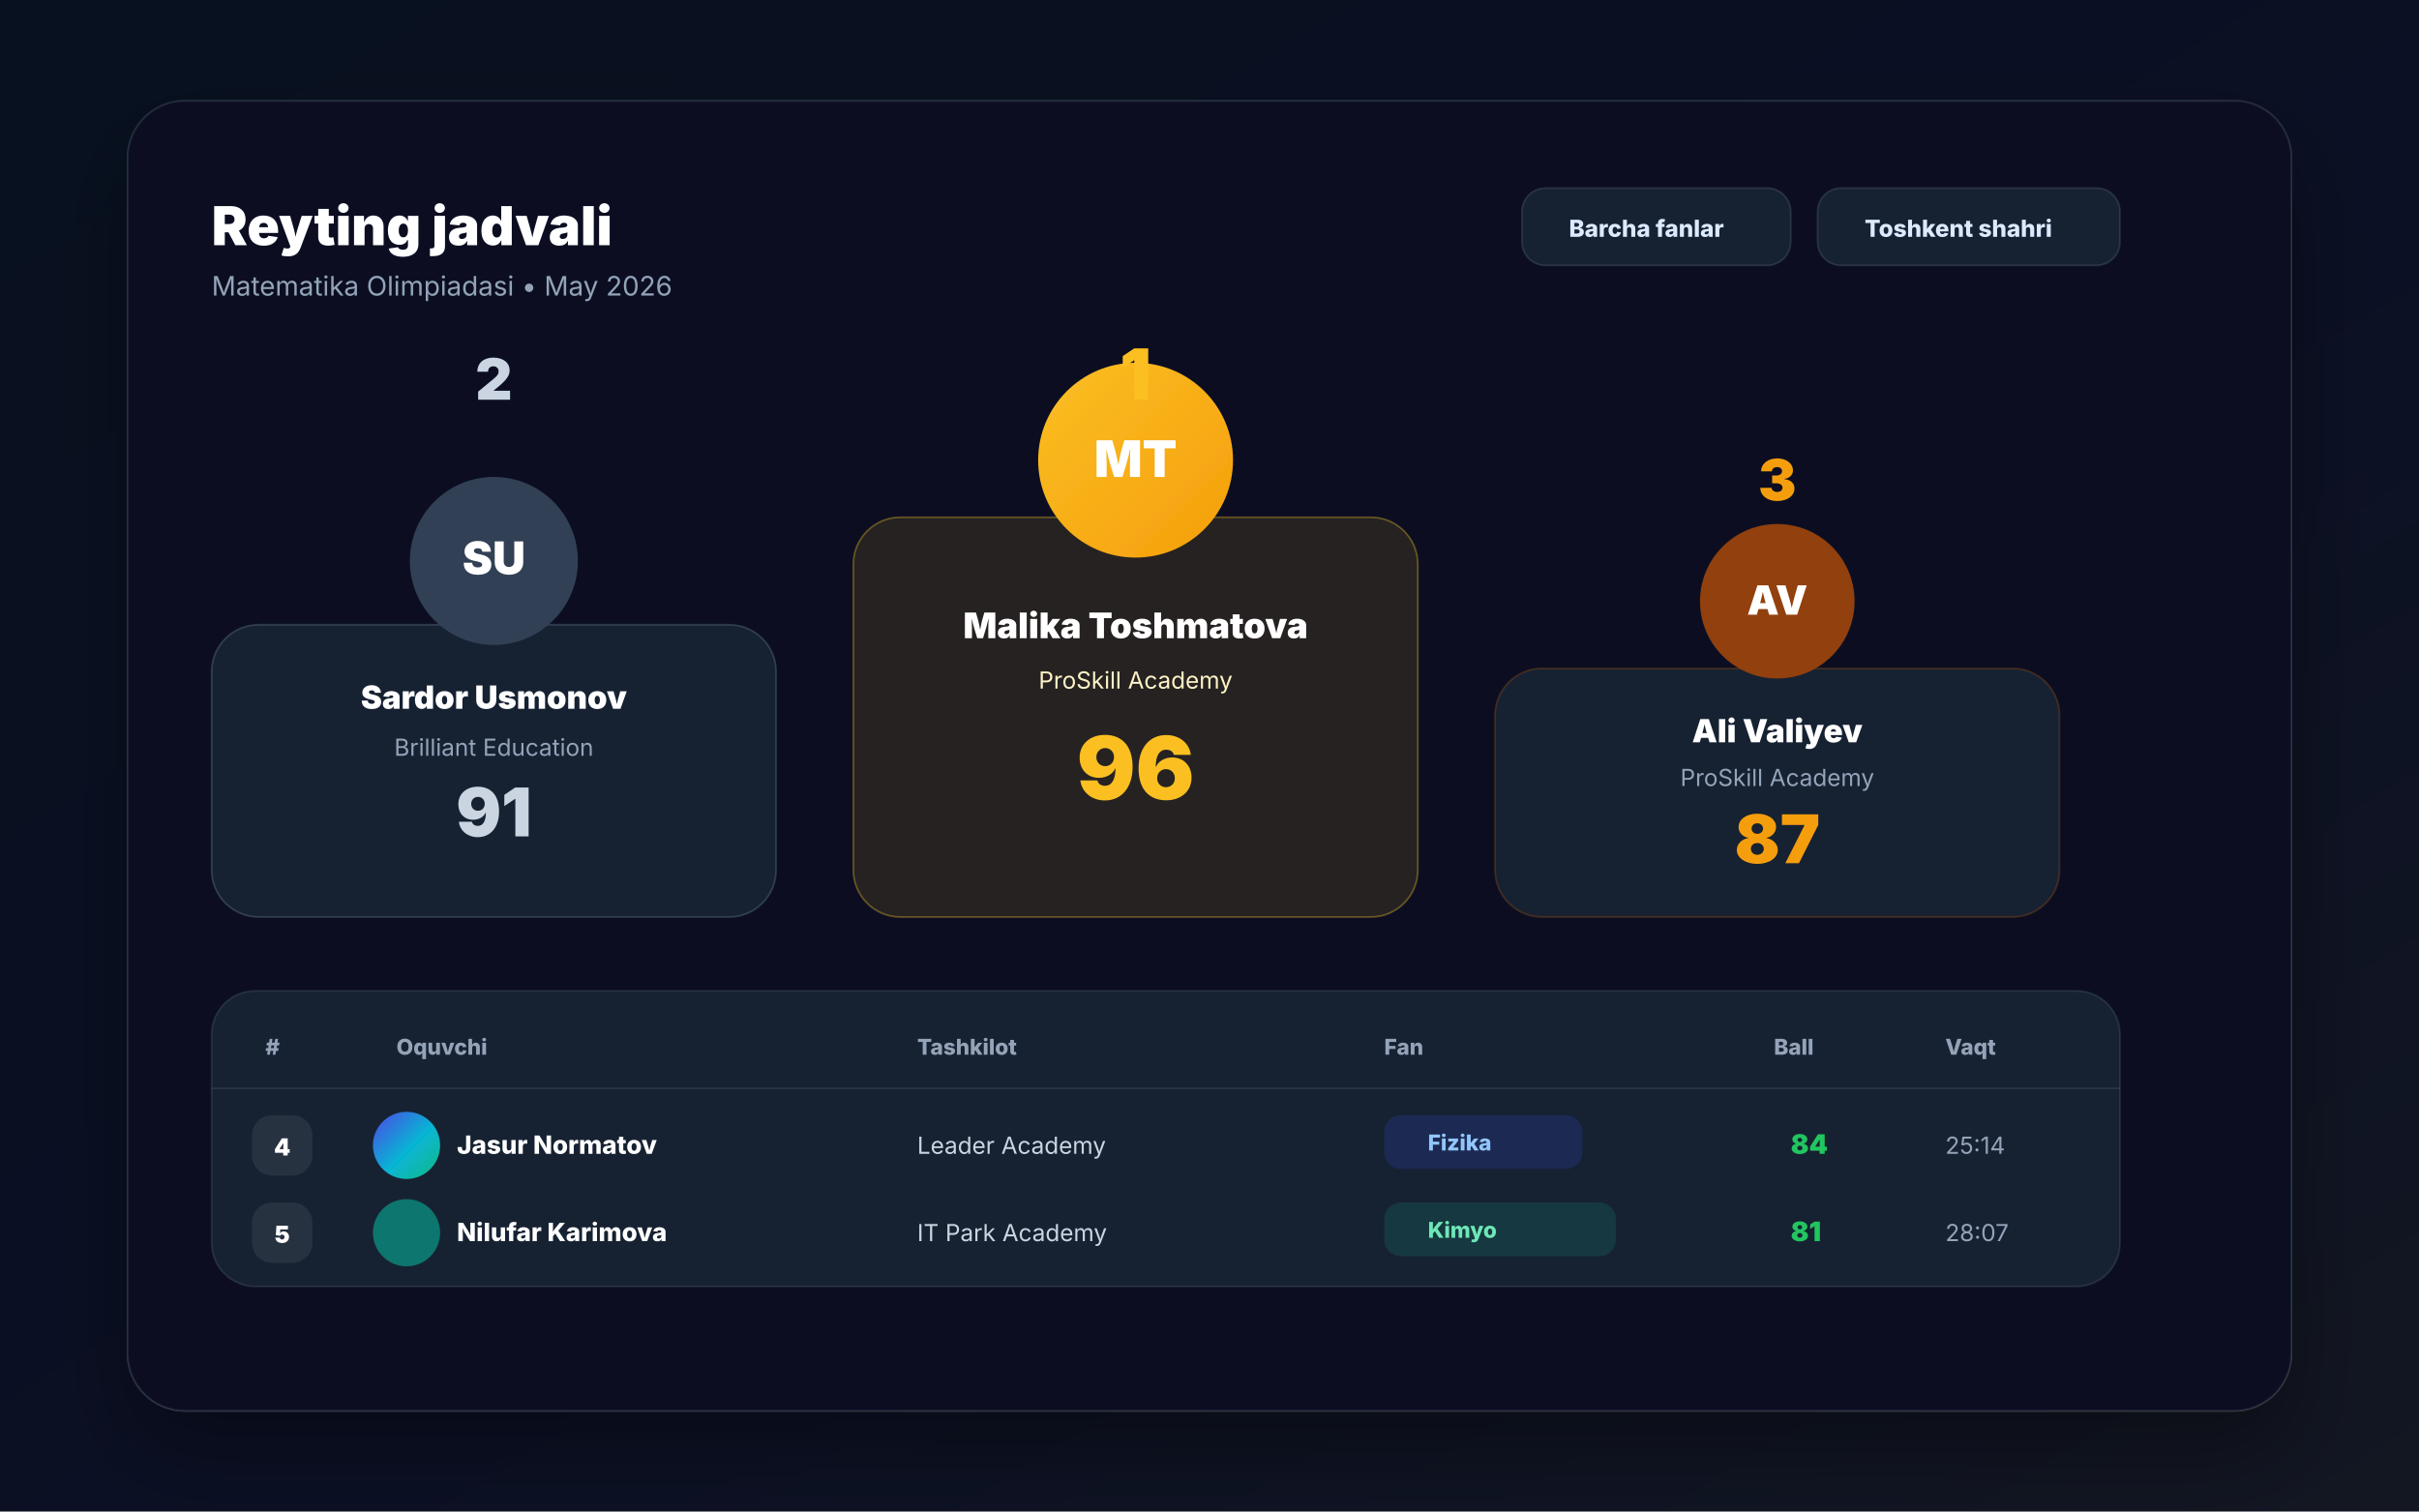
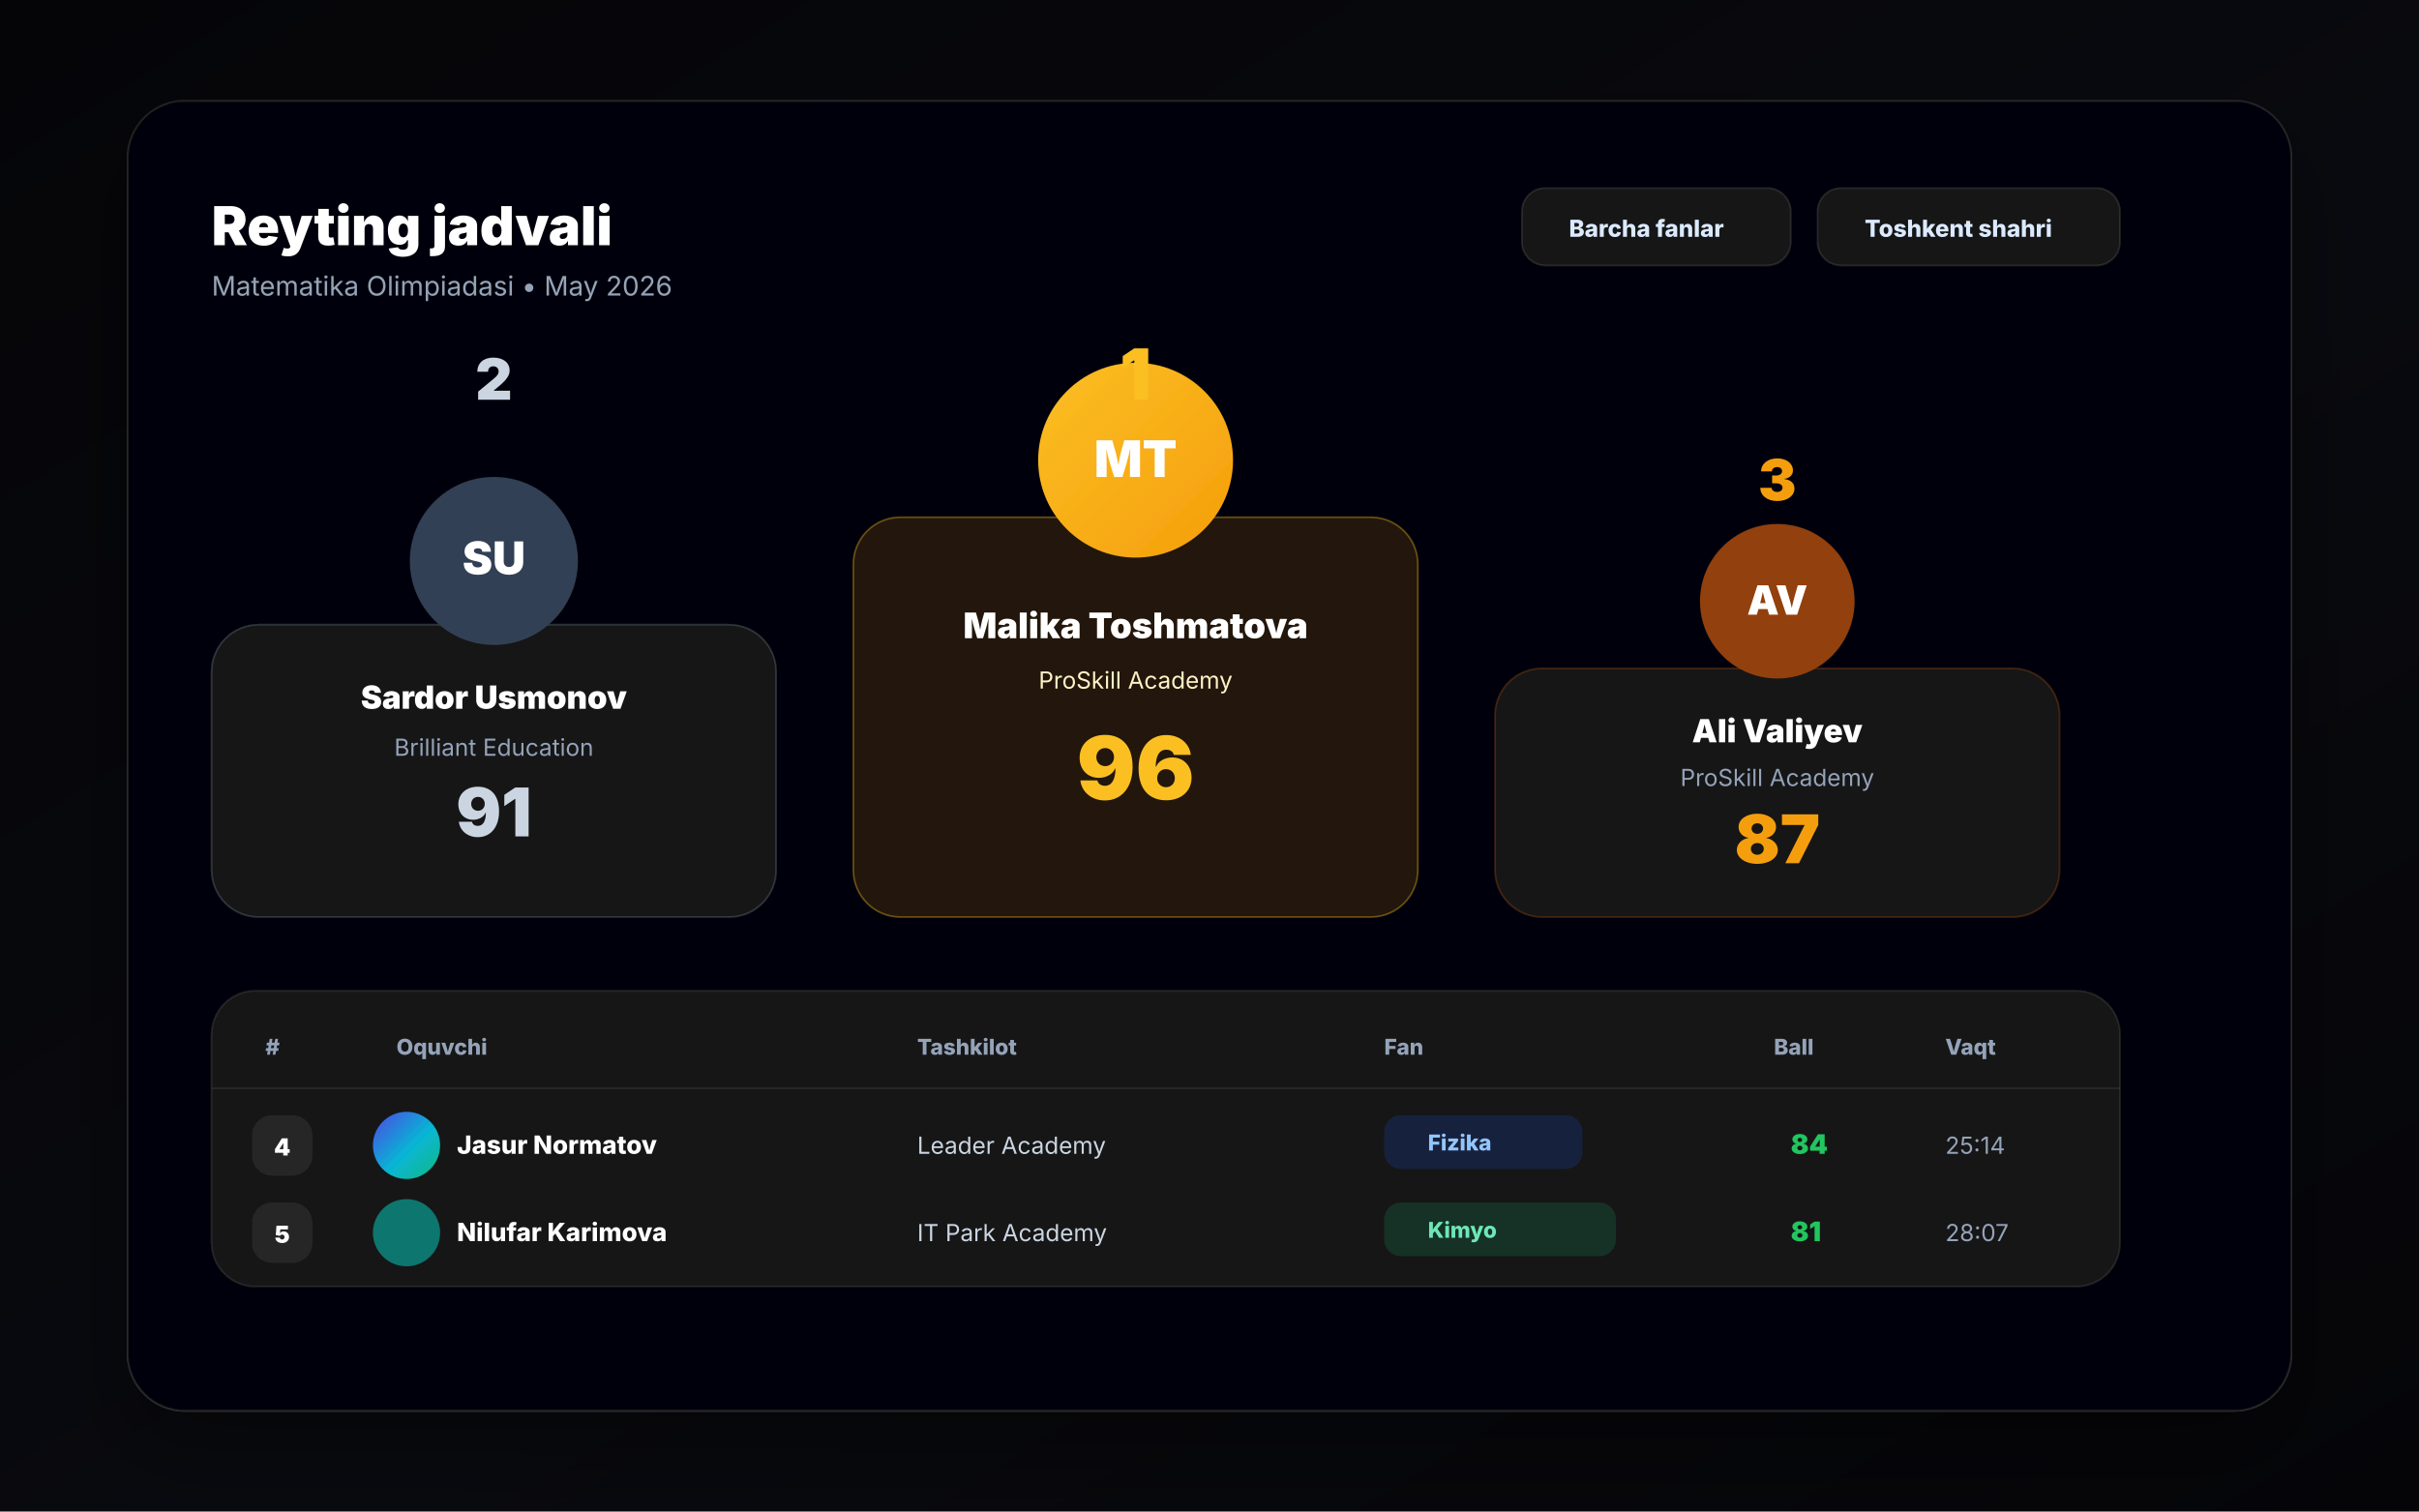
<svg xmlns="http://www.w3.org/2000/svg" width="1440" height="900" viewBox="0 0 1440 900" role="img" aria-labelledby="title desc">
  <defs>
    <linearGradient id="bg" x1="0" y1="0" x2="1" y2="1">
-       <stop offset="0" stop-color="#08111f" />
-       <stop offset="0.56" stop-color="#0b1024" />
-       <stop offset="1" stop-color="#131722" />
+       <stop offset="0" stop-color="#050508" />
+       <stop offset="0.56" stop-color="#090a0f" />
+       <stop offset="1" stop-color="#050508" />
    </linearGradient>
    <linearGradient id="gold" x1="0" y1="0" x2="1" y2="1">
      <stop offset="0" stop-color="#fbbf24" />
      <stop offset="1" stop-color="#f59e0b" />
    </linearGradient>
    <linearGradient id="brand" x1="0" y1="0" x2="1" y2="1">
      <stop offset="0" stop-color="#4f46e5" />
      <stop offset="0.55" stop-color="#06b6d4" />
      <stop offset="1" stop-color="#10b981" />
    </linearGradient>
    <filter id="shadow" x="-20%" y="-20%" width="140%" height="140%">
      <feDropShadow dx="0" dy="24" stdDeviation="24" flood-color="#000000" flood-opacity="0.34" />
    </filter>
  </defs>
  <rect width="1440" height="900" fill="url(#bg)" />
  <g filter="url(#shadow)" font-family="Inter, Arial, sans-serif">
-     <rect x="76" y="60" width="1288" height="780" rx="34" fill="#071124" stroke="#fff" stroke-opacity="0.11" />
+     <rect x="76" y="60" width="1288" height="780" rx="34" fill="#050508" stroke="#fff" stroke-opacity="0.11" />
    <g transform="translate(126 112)">
      <text x="0" y="34" fill="#fff" font-size="32" font-weight="850">Reyting jadvali</text>
      <text x="0" y="64" fill="#94a3b8" font-size="16">Matematika Olimpiadasi • May 2026</text>
      <rect x="780" y="0" width="160" height="46" rx="14" fill="#ffffff" fill-opacity="0.07" stroke="#ffffff" stroke-opacity="0.11" />
      <text x="808" y="29" fill="#dbeafe" font-size="14" font-weight="800">Barcha fanlar</text>
      <rect x="956" y="0" width="180" height="46" rx="14" fill="#ffffff" fill-opacity="0.07" stroke="#ffffff" stroke-opacity="0.11" />
      <text x="984" y="29" fill="#dbeafe" font-size="14" font-weight="800">Toshkent shahri</text>
    </g>
    <g transform="translate(126 216)">
      <rect x="0" y="156" width="336" height="174" rx="28" fill="#ffffff" fill-opacity="0.07" stroke="#94a3b8" stroke-opacity="0.26" />
      <circle cx="168" cy="118" r="50" fill="#334155" />
      <text x="168" y="126" text-anchor="middle" fill="#fff" font-size="27" font-weight="850">SU</text>
      <text x="168" y="206" text-anchor="middle" fill="#fff" font-size="19" font-weight="850">Sardor Usmonov</text>
      <text x="168" y="234" text-anchor="middle" fill="#94a3b8" font-size="14">Brilliant Education</text>
      <text x="168" y="282" text-anchor="middle" fill="#cbd5e1" font-size="40" font-weight="900">91</text>
      <text x="168" y="22" text-anchor="middle" fill="#cbd5e1" font-size="34" font-weight="900">2</text>
      <rect x="382" y="92" width="336" height="238" rx="28" fill="#f59e0b" fill-opacity="0.13" stroke="#fbbf24" stroke-opacity="0.36" />
      <circle cx="550" cy="58" r="58" fill="url(#gold)" />
      <text x="550" y="68" text-anchor="middle" fill="#fff" font-size="30" font-weight="900">MT</text>
      <text x="550" y="164" text-anchor="middle" fill="#fff" font-size="21" font-weight="850">Malika Toshmatova</text>
      <text x="550" y="194" text-anchor="middle" fill="#fef3c7" font-size="14">ProSkill Academy</text>
      <text x="550" y="260" text-anchor="middle" fill="#fbbf24" font-size="52" font-weight="950">96</text>
      <text x="550" y="22" text-anchor="middle" fill="#fbbf24" font-size="42" font-weight="950">1</text>
      <rect x="764" y="182" width="336" height="148" rx="28" fill="#ffffff" fill-opacity="0.07" stroke="#b45309" stroke-opacity="0.32" />
      <circle cx="932" cy="142" r="46" fill="#92400e" />
      <text x="932" y="150" text-anchor="middle" fill="#fff" font-size="24" font-weight="850">AV</text>
      <text x="932" y="226" text-anchor="middle" fill="#fff" font-size="19" font-weight="850">Ali Valiyev</text>
      <text x="932" y="252" text-anchor="middle" fill="#94a3b8" font-size="14">ProSkill Academy</text>
      <text x="932" y="298" text-anchor="middle" fill="#f59e0b" font-size="40" font-weight="900">87</text>
      <text x="932" y="82" text-anchor="middle" fill="#f59e0b" font-size="34" font-weight="900">3</text>
    </g>
    <g transform="translate(126 590)">
      <rect width="1136" height="176" rx="26" fill="#ffffff" fill-opacity="0.07" stroke="#ffffff" stroke-opacity="0.1" />
      <g fill="#94a3b8" font-size="13" font-weight="800">
        <text x="32" y="38">#</text>
        <text x="110" y="38">Oquvchi</text>
        <text x="420" y="38">Tashkilot</text>
        <text x="698" y="38">Fan</text>
        <text x="930" y="38">Ball</text>
        <text x="1032" y="38">Vaqt</text>
      </g>
      <path d="M0 58h1136" stroke="#fff" stroke-opacity="0.08" />
      <g transform="translate(0 68)">
        <rect x="24" y="6" width="36" height="36" rx="12" fill="#ffffff" fill-opacity="0.07" />
        <text x="42" y="30" text-anchor="middle" fill="#fff" font-size="14" font-weight="850">4</text>
        <circle cx="116" cy="24" r="20" fill="url(#brand)" />
        <text x="146" y="29" fill="#fff" font-size="15" font-weight="800">Jasur Normatov</text>
        <text x="420" y="29" fill="#cbd5e1" font-size="14">Leader Academy</text>
        <rect x="698" y="6" width="118" height="32" rx="10" fill="#2563eb" fill-opacity="0.17" />
        <text x="724" y="27" fill="#93c5fd" font-size="13" font-weight="800">Fizika</text>
        <text x="940" y="29" fill="#22c55e" font-size="16" font-weight="900">84</text>
        <text x="1032" y="29" fill="#94a3b8" font-size="14">25:14</text>
      </g>
      <g transform="translate(0 120)">
        <rect x="24" y="6" width="36" height="36" rx="12" fill="#ffffff" fill-opacity="0.07" />
        <text x="42" y="30" text-anchor="middle" fill="#fff" font-size="14" font-weight="850">5</text>
        <circle cx="116" cy="24" r="20" fill="#0f766e" />
        <text x="146" y="29" fill="#fff" font-size="15" font-weight="800">Nilufar Karimova</text>
        <text x="420" y="29" fill="#cbd5e1" font-size="14">IT Park Academy</text>
        <rect x="698" y="6" width="138" height="32" rx="10" fill="#10b981" fill-opacity="0.16" />
        <text x="724" y="27" fill="#6ee7b7" font-size="13" font-weight="800">Kimyo</text>
        <text x="940" y="29" fill="#22c55e" font-size="16" font-weight="900">81</text>
        <text x="1032" y="29" fill="#94a3b8" font-size="14">28:07</text>
      </g>
    </g>
  </g>
</svg>
